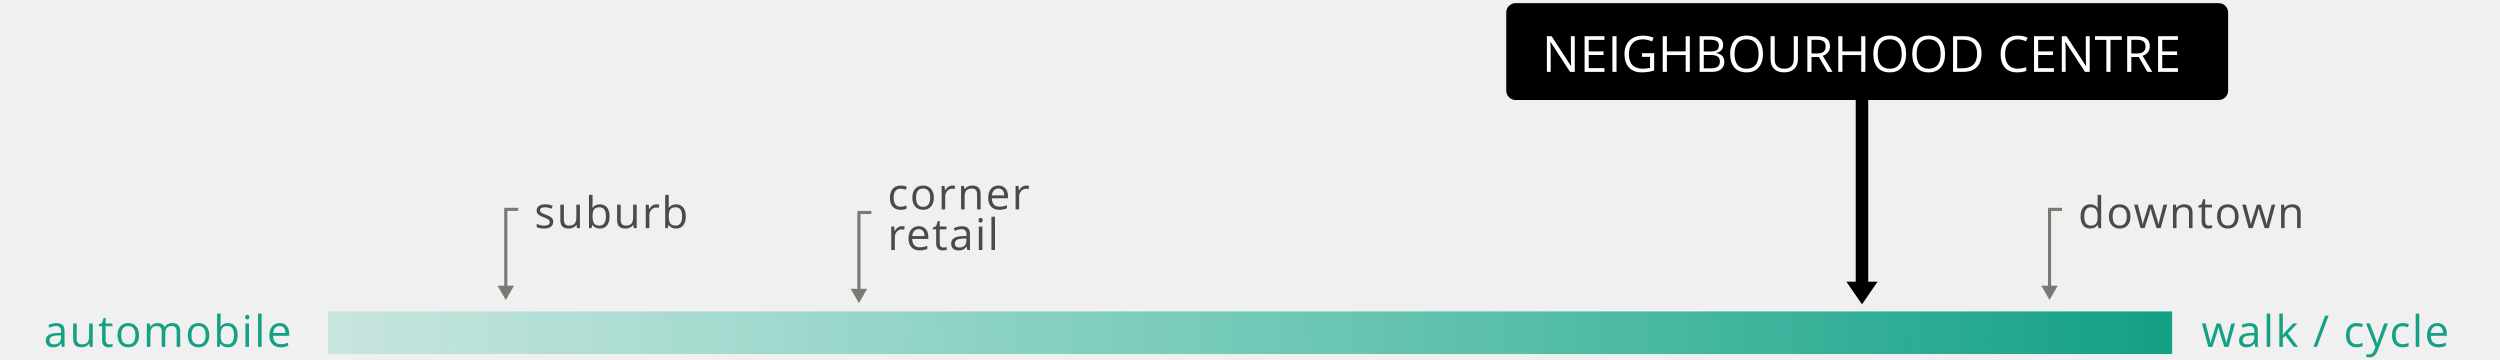
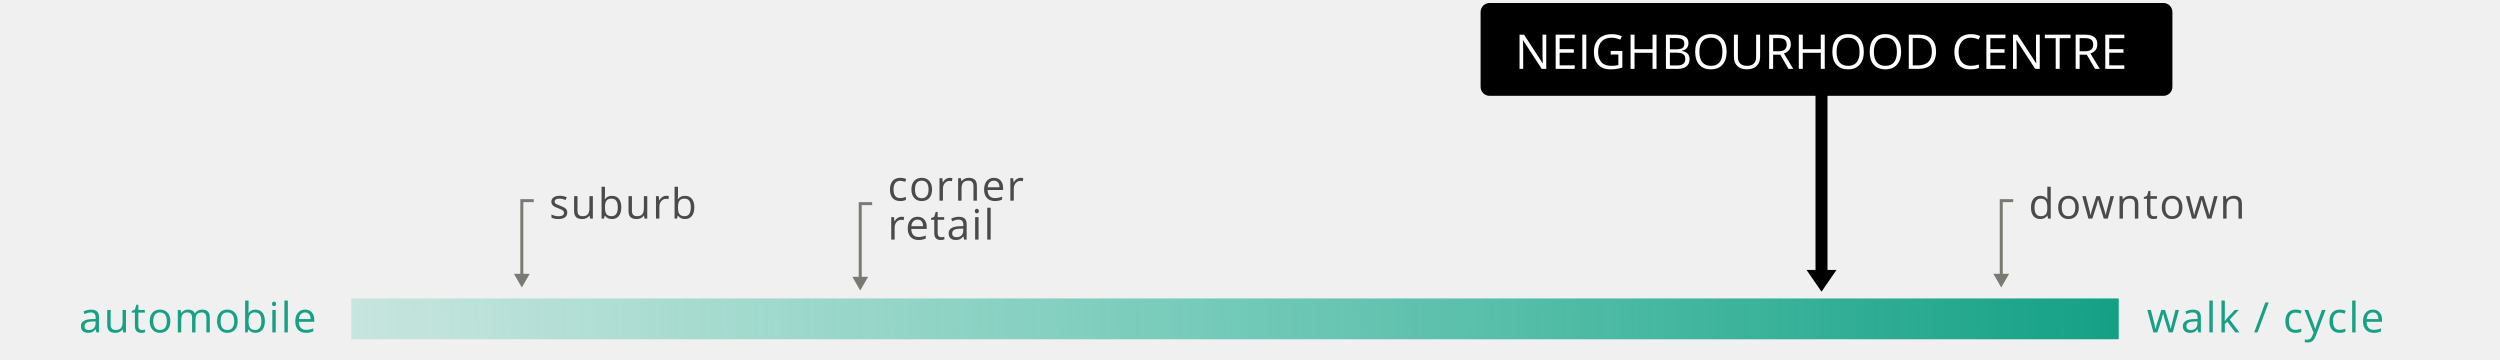
- <svg xmlns="http://www.w3.org/2000/svg" width="800px" height="115px" viewBox="0 0 800 115" version="1.1">
+ <svg xmlns="http://www.w3.org/2000/svg" width="800px" height="115px" viewBox="0 0 810 120" version="1.1">
  <defs>
    <linearGradient x1="0%" y1="50.036%" x2="100%" y2="50%" id="linearGradient-1">
      <stop stop-color="#26B99A" stop-opacity="0.2" offset="0%" />
      <stop stop-color="#1FB092" stop-opacity="0.585" offset="48.15%" />
      <stop stop-color="#14A085" offset="100%" />
    </linearGradient>
  </defs>
  <g id="Page-1" stroke="none" stroke-width="1" fill="none" fill-rule="evenodd">
    <g id="NC_Mobility">
      <g id="Group" transform="translate(104, 99)" fill="url(#linearGradient-1)">
        <rect id="Rectangle-path" x="0.917" y="0.652" width="590.167" height="13.636" />
      </g>
-       <text id="automobile" font-family="OpenSans-Semibold, Open Sans" font-size="14" font-weight="500" letter-spacing="0.5" fill="#16A085">
+       <text id="automobile" font-family="Open Sans" font-size="14" font-weight="500" letter-spacing="0.5" fill="#16A085">
        <tspan x="14" y="111">automobile</tspan>
      </text>
-       <text id="walk-/-cycle" font-family="OpenSans-Semibold, Open Sans" font-size="14" font-weight="500" letter-spacing="0.5" fill="#16A085">
+       <text id="walk-/-cycle" font-family="Open Sans" font-size="14" font-weight="500" letter-spacing="0.5" fill="#16A085">
        <tspan x="704.46" y="111">walk / cycle</tspan>
      </text>
      <g id="Group-7" transform="translate(159, 58)">
        <g id="Group-5" transform="translate(0, 8)">
          <g id="Group-2" transform="translate(3.5, 15) scale(-1, 1) translate(-3.5, -15) ">
            <path d="M4.146,26.192 L4.146,0.996 L0.163,0.996" id="Shape" stroke="#797A72" />
            <path d="M4.146,29.996 L1.504,25.418 L6.789,25.418 L4.146,29.996 Z" id="Shape" fill="#797A72" />
          </g>
        </g>
        <text id="suburb" font-family="OpenSans, Open Sans" font-size="14" font-weight="normal" line-spacing="13" letter-spacing="0.5" fill="#4A4A4A">
          <tspan x="12" y="15">suburb</tspan>
        </text>
      </g>
      <rect id="Rectangle-3" fill="#000000" x="482" y="1" width="231" height="31" rx="3" />
      <g id="Group-7" transform="translate(590, 14)" fill="#000000">
        <rect id="Rectangle-path" x="3.832" y="0.981" width="4" height="75.515" />
        <path d="M5.832,83.39 L8.332,79.759 L10.832,76.128 L5.832,76.128 L0.832,76.128 L3.332,79.759 L5.832,83.39 L5.832,83.39 Z" id="Shape" />
      </g>
      <g id="Group-4" transform="translate(272, 52)">
        <text id="corner" font-family="OpenSans, Open Sans" font-size="14" font-weight="normal" line-spacing="13" letter-spacing="0.5" fill="#4A4A4A">
          <tspan x="12" y="15">corner</tspan>
          <tspan x="12" y="28">retail</tspan>
        </text>
        <g id="Group-2" transform="translate(3.5, 30) scale(-1, 1) translate(-3.5, -30) translate(0, 15)">
          <path d="M4.146,26.192 L4.146,0.996 L0.163,0.996" id="Shape" stroke="#797A72" />
          <path d="M4.146,29.996 L1.504,25.418 L6.789,25.418 L4.146,29.996 Z" id="Shape" fill="#797A72" />
        </g>
      </g>
-       <text id="NEIGHBOURHOOD-CENTRE" font-family="OpenSans-Semibold, Open Sans" font-size="16" font-weight="500" fill="#FFFFFF">
+       <text id="NEIGHBOURHOOD-CENTRE" font-family="Open Sans" font-size="16" font-weight="500" fill="#FFFFFF">
        <tspan x="493.426" y="23">NEIGHBOURHOOD CENTRE</tspan>
      </text>
      <g id="Group-7-Copy" transform="translate(653, 58)">
        <g id="Group-5" transform="translate(0, 8)">
          <g id="Group-2" transform="translate(3.5, 15) scale(-1, 1) translate(-3.5, -15) ">
            <path d="M4.146,26.192 L4.146,0.996 L0.163,0.996" id="Shape" stroke="#797A72" />
            <path d="M4.146,29.996 L1.504,25.418 L6.789,25.418 L4.146,29.996 Z" id="Shape" fill="#797A72" />
          </g>
        </g>
        <text id="downtown" font-family="OpenSans, Open Sans" font-size="14" font-weight="normal" line-spacing="13" letter-spacing="0.5" fill="#4A4A4A">
          <tspan x="12" y="15">downtown</tspan>
        </text>
      </g>
    </g>
  </g>
</svg>
